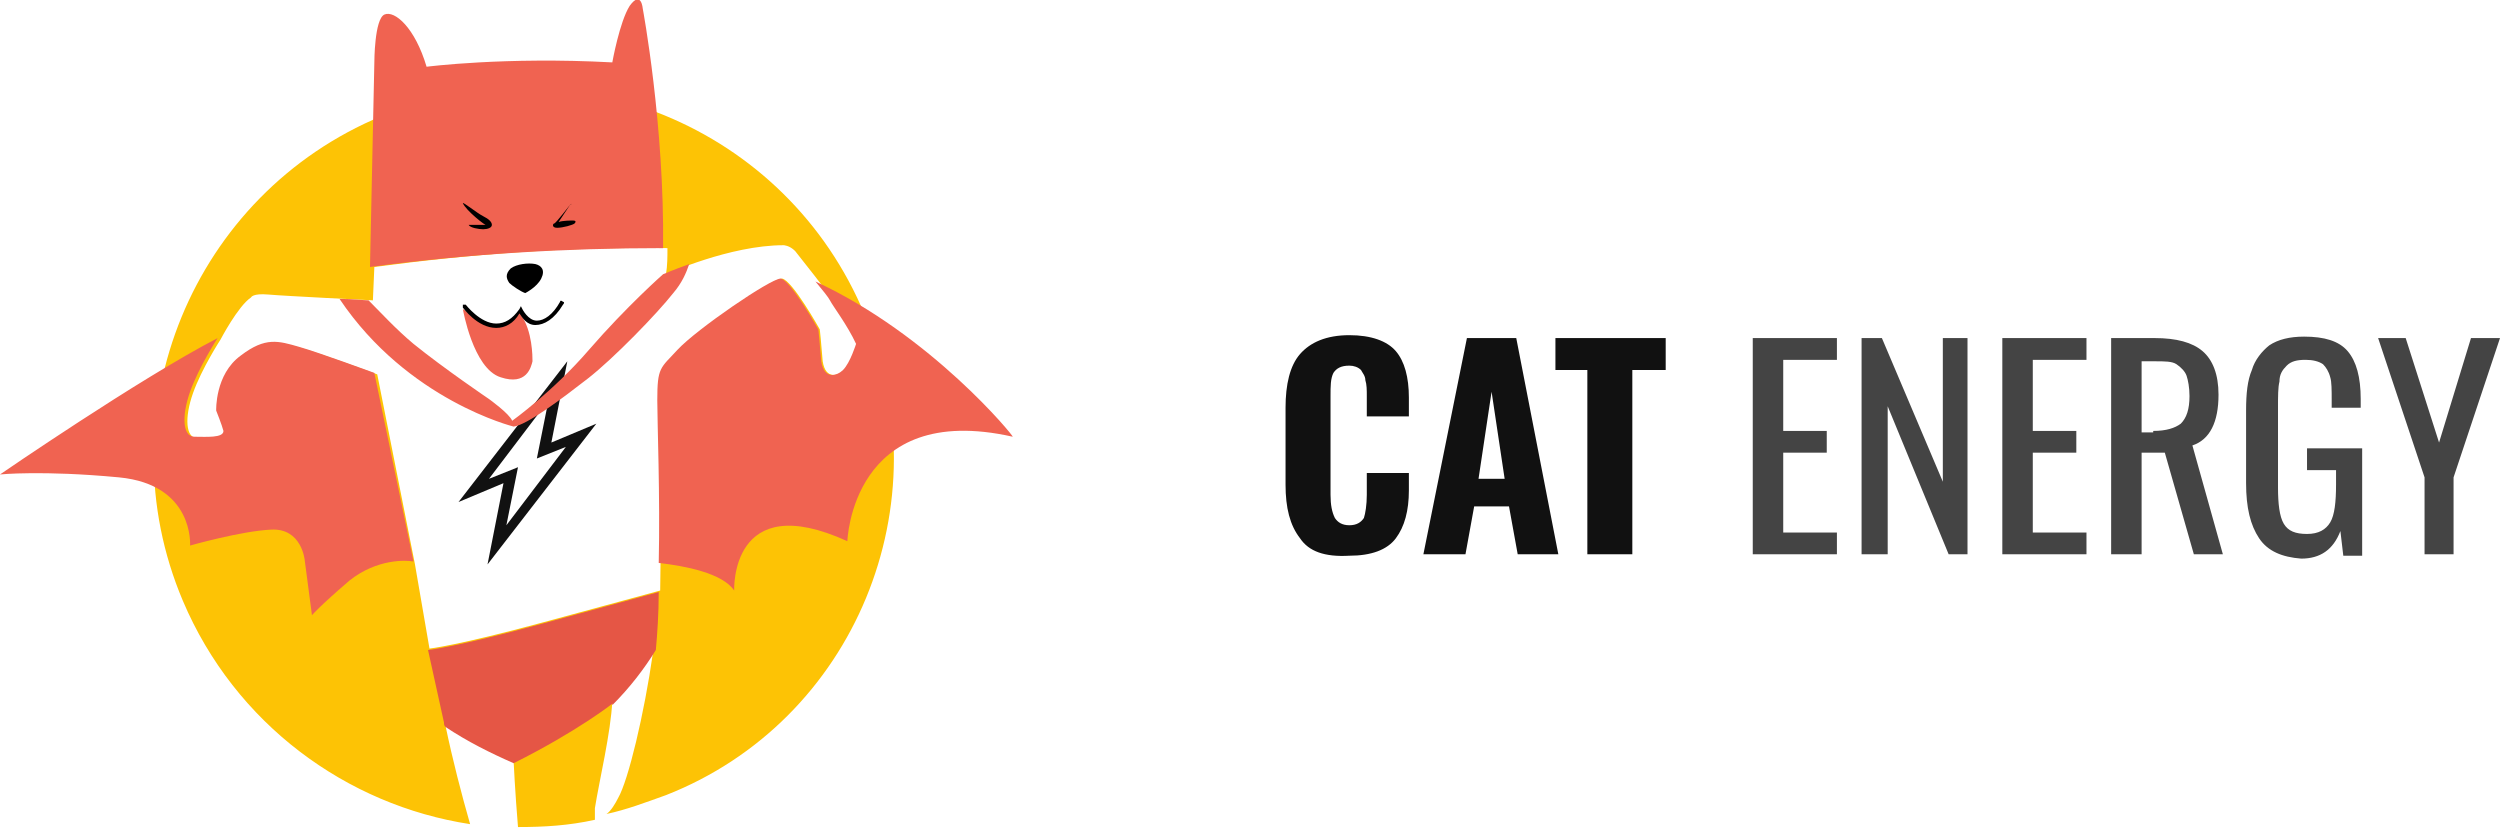
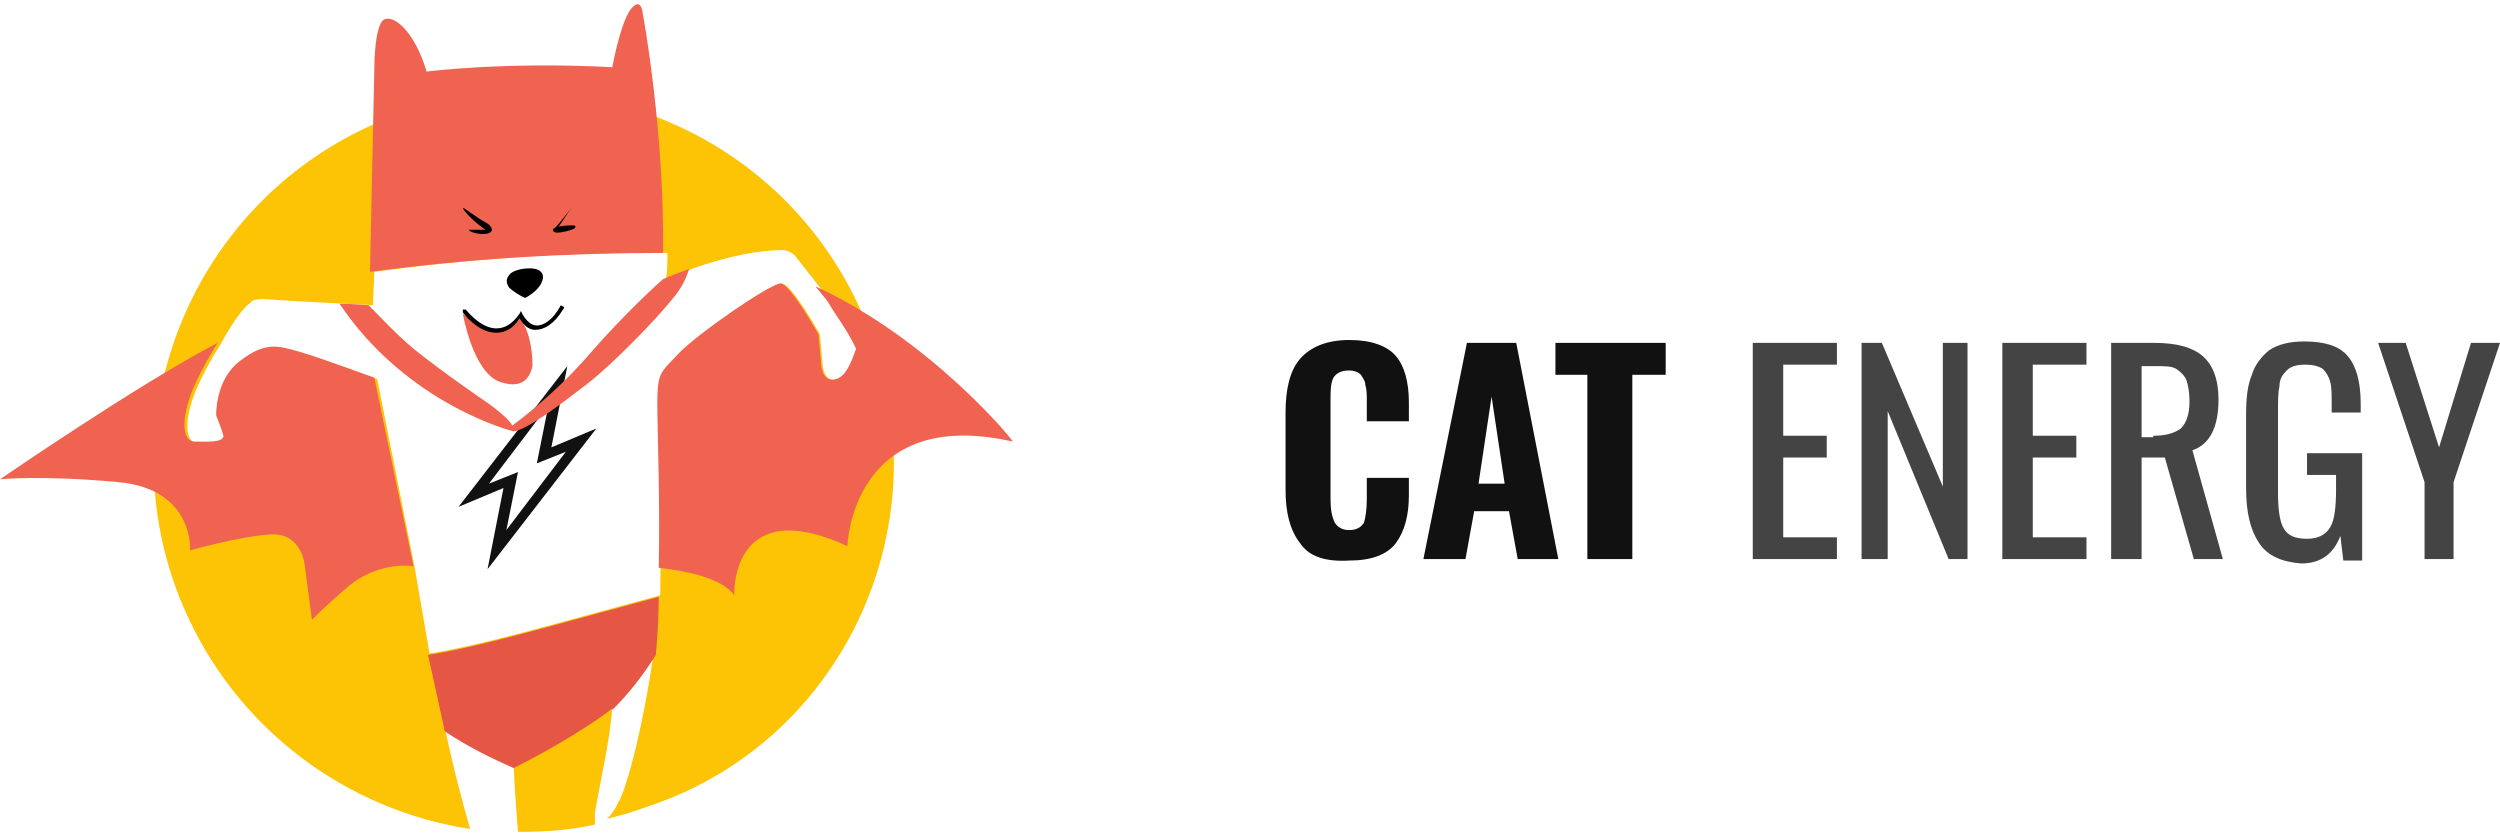
- <svg xmlns="http://www.w3.org/2000/svg" id="Layer_2" viewBox="0 0 172.3 57.1">
-   <style>.st1{fill:#f06351}.st3{fill:#111}.st4{fill:#444}</style>
+ <svg xmlns="http://www.w3.org/2000/svg" width="173" height="58" id="Layer_2" viewBox="0 0 172.3 57.1">
+   <style>.st1{fill:#f06351}.st3{fill:#111}</style>
  <path d="M59.6 21.7C54.2 8.7 39.3 2.6 26.3 8S7.1 28.4 12.6 41.4c3.6 8.5 11.3 14.1 19.8 15.4-.6-2.1-1.2-4.4-1.7-6.8 1.5 1 3.1 1.8 4.7 2.5 0 0 .1 2.1.3 4.5 1.8 0 3.5-.1 5.3-.5v-.8c.3-1.9 1.1-5.2 1.2-7.4 1.1-1.1 2.1-2.3 2.9-3.7 0 .1 0 .3-.1.4-.6 4.2-1.7 8.8-2.4 10-.2.4-.5.9-.8 1.1 1.4-.3 2.7-.8 4.1-1.3 13-5.1 19.2-20.1 13.7-33.1zm-1.4 3.8c-.4.4-1.3.7-1.5-.6-.1-1.3-.2-2.2-.2-2.2s-1.9-3.4-2.6-3.5c-.7 0-5.8 3.5-7.1 4.9-1.2 1.3-1.4 1.2-1.4 3.5 0 1.7.2 8.1.1 13.1 0 0-2.2.6-8.1 2.2-5.9 1.6-7.8 1.8-7.8 1.8l-1-5.8L26 25.8s-3.8-1.4-5.2-1.8c-1.4-.4-2.3-.7-4 .6-1.8 1.3-1.7 3.8-1.7 3.8s.4 1 .5 1.4c0 .5-1.2.4-2 .4s-.9-1.4-.3-3.1c.6-1.7 1.9-3.7 1.9-3.7s1.2-2.3 2.1-2.9c0 0 .1-.3 1.2-.2 1.1.1 7.2.4 7.2.4l.1-2.3c6.7-.9 13.4-1.4 20.2-1.3 0 .6 0 1.2-.1 1.8 0 0 4.4-2 8.1-2 0 0 .4 0 .8.4.3.4 2.4 3 2.6 3.4.2.4 1.2 1.7 1.8 3-.2 0-.6 1.4-1 1.8z" fill="#fdc305" />
-   <path class="st1" d="M56.2 19.4c.5.6.9 1.1 1 1.3.2.4 1.2 1.7 1.8 3 0 0-.4 1.3-.9 1.8-.4.4-1.3.7-1.5-.6-.1-1.3-.2-2.2-.2-2.2s-1.9-3.4-2.6-3.5c-.7 0-5.8 3.5-7.1 4.9-1.2 1.3-1.4 1.2-1.4 3.5 0 1.5.2 6.6.1 11.2 1.8.2 4.4.7 5.2 1.9 0 0-.3-7.1 7.8-3.4 0 0 .3-9.7 11.4-7.2.1 0-5.6-7-13.6-10.7zM45.7 17.1C45.8 8.6 44.3.6 44.3.6s-.1-1.3-.9-.2c-.7 1.1-1.2 3.9-1.2 3.9-7.4-.4-12.8.3-12.8.3-.8-2.7-2.2-3.9-2.9-3.6-.7.3-.7 3.3-.7 3.3l-.3 14.1c6.7-.9 13.5-1.3 20.2-1.3z" />
+   <path class="st1" d="M56.2 19.4c.5.6.9 1.1 1 1.3.2.4 1.2 1.7 1.8 3 0 0-.4 1.3-.9 1.8-.4.4-1.3.7-1.5-.6-.1-1.3-.2-2.2-.2-2.2s-1.9-3.4-2.6-3.5c-.7 0-5.8 3.5-7.1 4.9-1.2 1.3-1.4 1.2-1.4 3.5 0 1.5.2 6.6.1 11.2 1.8.2 4.4.7 5.2 1.9 0 0-.3-7.1 7.8-3.4 0 0 .3-9.7 11.4-7.2.1 0-5.6-7-13.6-10.7zm-10.5-2.3C45.8 8.6 44.3.6 44.3.6s-.1-1.3-.9-.2c-.7 1.1-1.2 3.9-1.2 3.9-7.4-.4-12.8.3-12.8.3-.8-2.7-2.2-3.9-2.9-3.6-.7.3-.7 3.3-.7 3.3l-.3 14.1c6.7-.9 13.5-1.3 20.2-1.3z" />
  <path d="M45.2 44.8c.1-1.1.2-2.5.2-4 0 0-2.2.6-8.1 2.2-5.9 1.6-7.8 1.8-7.8 1.8l1.1 5c0 .1 0 .2.1.3 1.5 1 3.1 1.8 4.7 2.5 4.4-2.2 6.8-4.1 6.8-4.1v.1c1.2-1.2 2.2-2.5 3-3.8z" fill="#e55645" />
-   <path d="M31.9 14c0-.1 1 .7 1.4.9s.6.4.6.6-.3.3-.6.3-.9-.1-1-.3h1.2c0 .1-1.4-1-1.6-1.5zM39.3 14.1s-1 1.3-1.1 1.3-.2.3.2.3 1.1-.2 1.2-.3.1-.2-.1-.2-.7 0-1 .1l.8-1.2c.1 0 .1-.1 0 0zM36.2 20.2s.8-.4 1.1-1 0-.9-.4-1c-.5-.1-1.3 0-1.7.3-.4.4-.3.7-.1 1 .2.2.8.6 1.1.7z" />
+   <path d="M31.9 14c0-.1 1 .7 1.4.9s.6.4.6.6-.3.3-.6.3-.9-.1-1-.3h1.2c0 .1-1.4-1-1.6-1.5zm7.4.1s-1 1.3-1.1 1.3-.2.3.2.3 1.1-.2 1.2-.3.1-.2-.1-.2-.7 0-1 .1l.8-1.2c.1 0 .1-.1 0 0zm-3.1 6.1s.8-.4 1.1-1 0-.9-.4-1c-.5-.1-1.3 0-1.7.3-.4.4-.3.7-.1 1 .2.2.8.6 1.1.7z" />
  <path class="st1" d="M35.8 21.4s-.2.4-.5.6c-.2.2-.6.4-1 .4-.6 0-1.1-.2-1.5-.4-.2-.1-.4-.3-.5-.4-.2-.2-.4-.3-.4-.3s.7 4.1 2.6 4.7c1.8.6 2.1-.7 2.2-1.1 0-.3 0-2.1-.8-3.2 0-.3 0-.1-.1-.3z" />
  <path d="M34.2 22.6c-.1 0-.1 0 0 0-1.3 0-2.3-1.4-2.3-1.4V21h.2s1 1.3 2.1 1.3c.6 0 1.1-.3 1.6-1l.1-.2.1.2s.4.8 1 .8c.5 0 1.1-.4 1.6-1.3 0-.1.1-.1.2 0 .1 0 .1.1 0 .2-.6 1-1.3 1.4-1.9 1.4-.6 0-.9-.5-1.1-.8-.4.7-1 1-1.6 1z" />
  <path class="st3" d="M41.1 29.2L38 30.5l1.1-5.6-7.5 9.7 3.1-1.3-1.1 5.6 7.5-9.7zM33.7 33l4.1-5.4-.8 4 2-.8-4.1 5.4.8-4-2 .8z" />
-   <path class="st1" d="M45.7 18.9s-2.5 2.2-5.1 5.2C38.1 27 35.3 29 35.3 29c-.2-.5-1.6-1.5-1.6-1.5s-3.1-2.1-5.2-3.8c-1.2-1-2.3-2.2-3.1-3-.3 0-1.1-.1-2-.1 4.7 7 12 8.8 12 8.8.9-.1 3.3-1.9 5.1-3.3s4.8-4.5 5.9-5.9c.6-.7.9-1.4 1.1-2-1.1.4-1.8.7-1.8.7zM25.8 25.7s-3.8-1.4-5.2-1.8c-1.4-.4-2.3-.7-4 .6-1.8 1.3-1.7 3.8-1.7 3.8s.4 1 .5 1.4c0 .5-1.2.4-2 .4s-.9-1.4-.3-3.1c.6-1.7 1.9-3.7 1.9-3.7-5.4 2.8-15 9.4-15 9.4s2.9-.3 8.2.2c5.2.5 4.9 4.7 4.9 4.7s3.5-1 5.6-1.1c2.1-.1 2.3 2.1 2.3 2.1l.5 3.8s.5-.6 2.6-2.4c1.9-1.5 3.9-1.4 4.4-1.3l-2.7-13z" />
-   <path class="st3" d="M89.6 37.1c-.7-.9-1-2.1-1-3.7v-5.3c0-1.6.3-2.9 1-3.7.7-.8 1.8-1.3 3.4-1.3 1.5 0 2.6.4 3.2 1.1.6.7.9 1.8.9 3.2v1.3h-2.9v-1.4c0-.4 0-.8-.1-1.1 0-.3-.2-.5-.3-.7-.2-.2-.5-.3-.8-.3-.6 0-.9.2-1.1.5-.2.4-.2.9-.2 1.6v6.8c0 .7.1 1.2.3 1.6.2.3.5.5 1 .5s.8-.2 1-.5c.1-.3.2-.9.2-1.6v-1.5h2.9v1.2c0 1.4-.3 2.5-.9 3.3-.6.8-1.7 1.2-3.2 1.2-1.7.1-2.8-.3-3.4-1.2zM101.1 23.3h3.4l2.9 14.9h-2.8l-.6-3.3h-2.4l-.6 3.3h-2.9l3-14.9zm2.6 9.7l-.9-6-.9 6h1.8zM109.5 25.5h-2.3v-2.2h7.6v2.2h-2.3v12.7h-3.1V25.5z" />
-   <path class="st4" d="M120.8 23.3h5.8v1.5h-3.7v4.9h3v1.5h-3v5.5h3.7v1.5h-5.8V23.3zM128.3 23.3h1.4l4.2 9.9v-9.9h1.7v14.9h-1.3L130.1 28v10.2h-1.8V23.3zM138 23.3h5.8v1.5h-3.7v4.9h3v1.5h-3v5.5h3.7v1.5H138V23.3zM145.5 23.3h3c1.5 0 2.6.3 3.3.9.7.6 1.1 1.6 1.1 3 0 1.9-.6 3.1-1.8 3.5l2.1 7.5h-2l-2-7h-1.6v7h-2.1V23.3zm2.9 6.4c.9 0 1.5-.2 1.9-.5.4-.4.6-1 .6-1.9 0-.6-.1-1.1-.2-1.4-.1-.3-.4-.6-.7-.8-.3-.2-.8-.2-1.5-.2h-.9v4.9h.8zM155.7 37.1c-.6-.9-.9-2.1-.9-3.8v-5c0-1.2.1-2.1.4-2.8.2-.7.7-1.3 1.2-1.7.6-.4 1.4-.6 2.4-.6 1.4 0 2.4.3 3 1 .6.7.9 1.8.9 3.3v.6h-2v-.5c0-.7 0-1.3-.1-1.6-.1-.4-.3-.7-.5-.9-.3-.2-.7-.3-1.2-.3-.6 0-1 .1-1.3.4-.3.3-.5.6-.5 1.1-.1.4-.1 1-.1 1.8v5.5c0 1.1.1 2 .4 2.5.3.5.8.7 1.6.7s1.3-.3 1.6-.8c.3-.5.4-1.4.4-2.6v-1h-2v-1.5h3.8v7.4h-1.3l-.2-1.7c-.5 1.3-1.4 1.9-2.7 1.9-1.3-.1-2.3-.5-2.9-1.4zM167.1 32.9l-3.2-9.6h1.9l2.3 7.2 2.2-7.2h2l-3.2 9.6v5.3h-2v-5.3z" />
+   <path class="st1" d="M45.7 18.9s-2.5 2.2-5.1 5.2C38.1 27 35.3 29 35.3 29c-.2-.5-1.6-1.5-1.6-1.5s-3.1-2.1-5.2-3.8c-1.2-1-2.3-2.2-3.1-3-.3 0-1.1-.1-2-.1 4.7 7 12 8.8 12 8.8.9-.1 3.3-1.9 5.1-3.3s4.8-4.5 5.9-5.9c.6-.7.9-1.4 1.1-2-1.1.4-1.8.7-1.8.7zm-19.9 6.8s-3.8-1.4-5.2-1.8c-1.4-.4-2.3-.7-4 .6-1.8 1.3-1.7 3.8-1.7 3.8s.4 1 .5 1.4c0 .5-1.2.4-2 .4s-.9-1.4-.3-3.1c.6-1.7 1.9-3.7 1.9-3.7-5.4 2.8-15 9.4-15 9.4s2.9-.3 8.2.2c5.2.5 4.9 4.7 4.9 4.7s3.5-1 5.6-1.1c2.1-.1 2.3 2.1 2.3 2.1l.5 3.8s.5-.6 2.6-2.4c1.9-1.5 3.9-1.4 4.4-1.3l-2.7-13z" />
+   <path class="st3" d="M89.6 37.1c-.7-.9-1-2.1-1-3.7v-5.3c0-1.6.3-2.9 1-3.7.7-.8 1.8-1.3 3.4-1.3 1.5 0 2.6.4 3.2 1.1.6.7.9 1.8.9 3.2v1.3h-2.9v-1.4c0-.4 0-.8-.1-1.1 0-.3-.2-.5-.3-.7-.2-.2-.5-.3-.8-.3-.6 0-.9.2-1.1.5-.2.4-.2.9-.2 1.6v6.8c0 .7.1 1.2.3 1.6.2.3.5.5 1 .5s.8-.2 1-.5c.1-.3.2-.9.2-1.6v-1.5h2.9v1.2c0 1.4-.3 2.5-.9 3.3-.6.8-1.7 1.2-3.2 1.2-1.7.1-2.8-.3-3.4-1.2zm11.5-13.8h3.4l2.9 14.9h-2.8l-.6-3.3h-2.4l-.6 3.3h-2.9l3-14.9zm2.6 9.7l-.9-6-.9 6h1.8zm5.8-7.5h-2.3v-2.2h7.6v2.2h-2.3v12.7h-3.1V25.5z" />
+   <path d="M120.8 23.3h5.8v1.5h-3.7v4.9h3v1.5h-3v5.5h3.7v1.5h-5.8V23.3zm7.5 0h1.4l4.2 9.9v-9.9h1.7v14.9h-1.3L130.1 28v10.2h-1.8V23.3zm9.7 0h5.8v1.5h-3.7v4.9h3v1.5h-3v5.5h3.7v1.5H138V23.3zm7.5 0h3c1.5 0 2.6.3 3.3.9.7.6 1.1 1.6 1.1 3 0 1.9-.6 3.1-1.8 3.5l2.1 7.5h-2l-2-7h-1.6v7h-2.1V23.3zm2.9 6.4c.9 0 1.5-.2 1.9-.5.4-.4.6-1 .6-1.9 0-.6-.1-1.1-.2-1.4-.1-.3-.4-.6-.7-.8-.3-.2-.8-.2-1.5-.2h-.9v4.9h.8zm7.3 7.4c-.6-.9-.9-2.1-.9-3.8v-5c0-1.2.1-2.1.4-2.8.2-.7.7-1.3 1.2-1.7.6-.4 1.4-.6 2.4-.6 1.4 0 2.4.3 3 1 .6.7.9 1.8.9 3.3v.6h-2v-.5c0-.7 0-1.3-.1-1.6-.1-.4-.3-.7-.5-.9-.3-.2-.7-.3-1.2-.3-.6 0-1 .1-1.3.4-.3.3-.5.6-.5 1.1-.1.4-.1 1-.1 1.8v5.5c0 1.1.1 2 .4 2.5.3.5.8.7 1.6.7s1.3-.3 1.6-.8c.3-.5.4-1.4.4-2.6v-1h-2v-1.5h3.8v7.4h-1.3l-.2-1.7c-.5 1.3-1.4 1.9-2.7 1.9-1.3-.1-2.3-.5-2.9-1.4zm11.4-4.2l-3.2-9.6h1.9l2.3 7.2 2.2-7.2h2l-3.2 9.6v5.3h-2v-5.3z" fill="#444" />
</svg>
